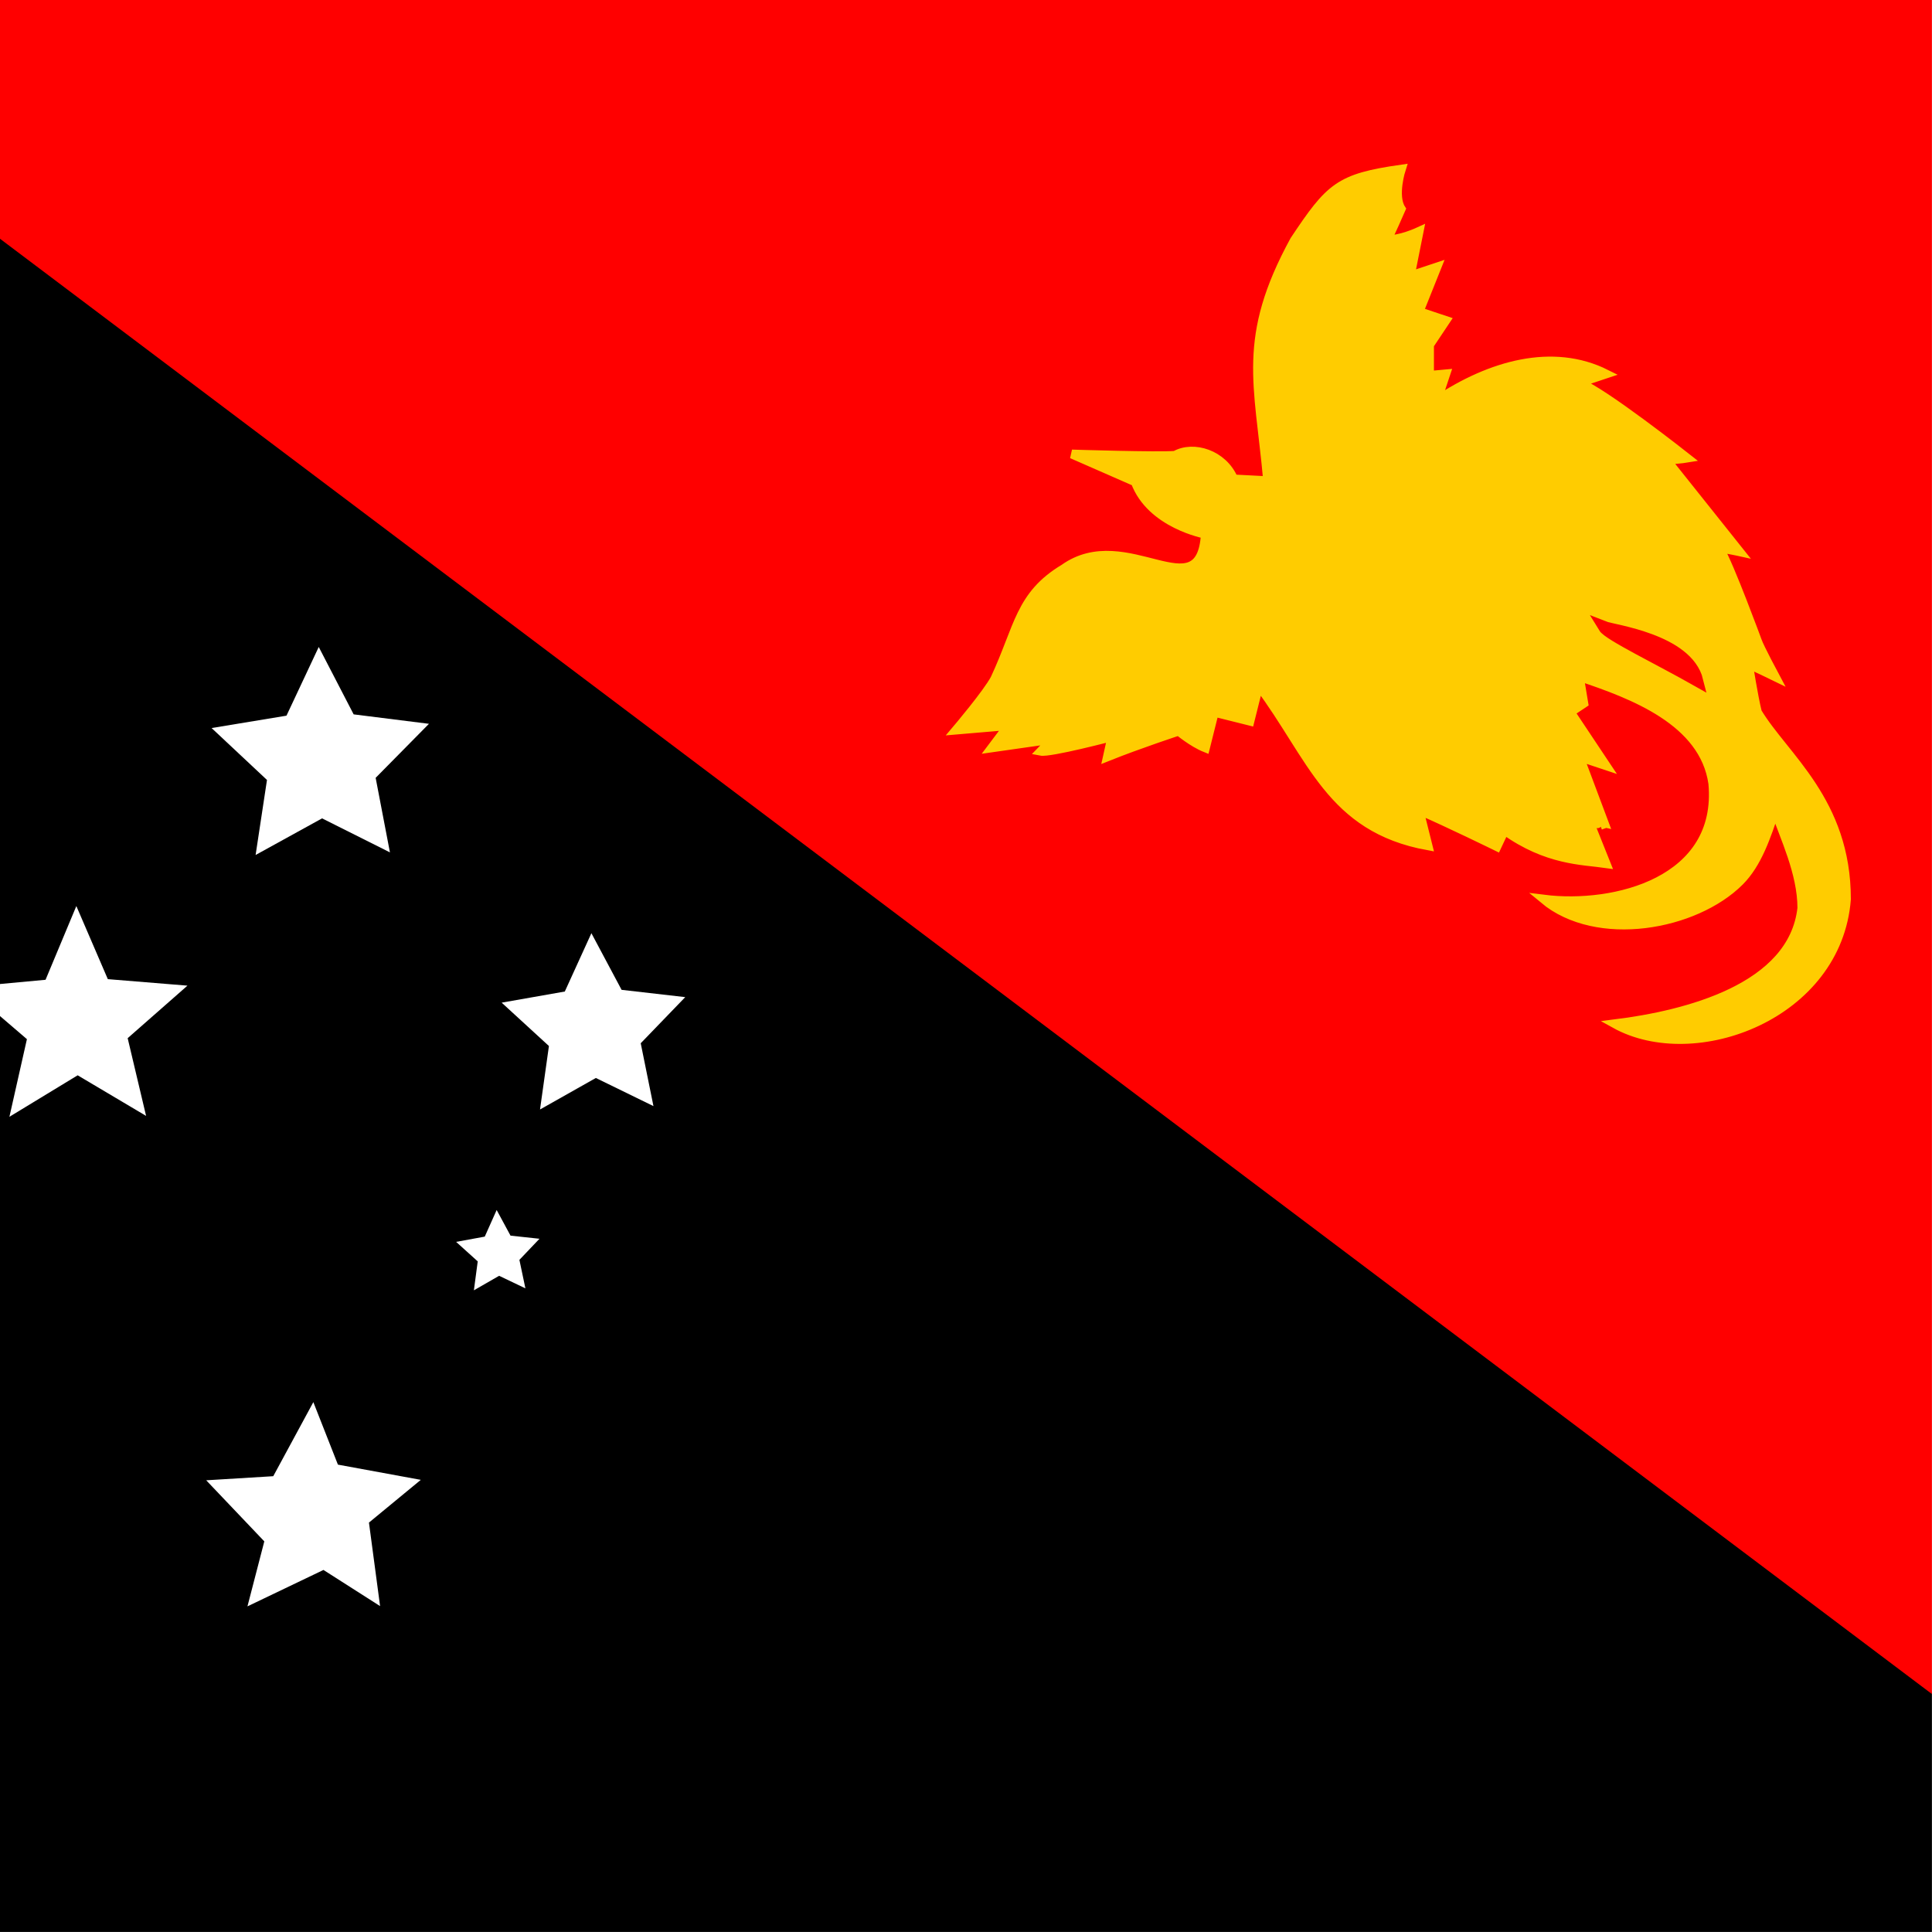
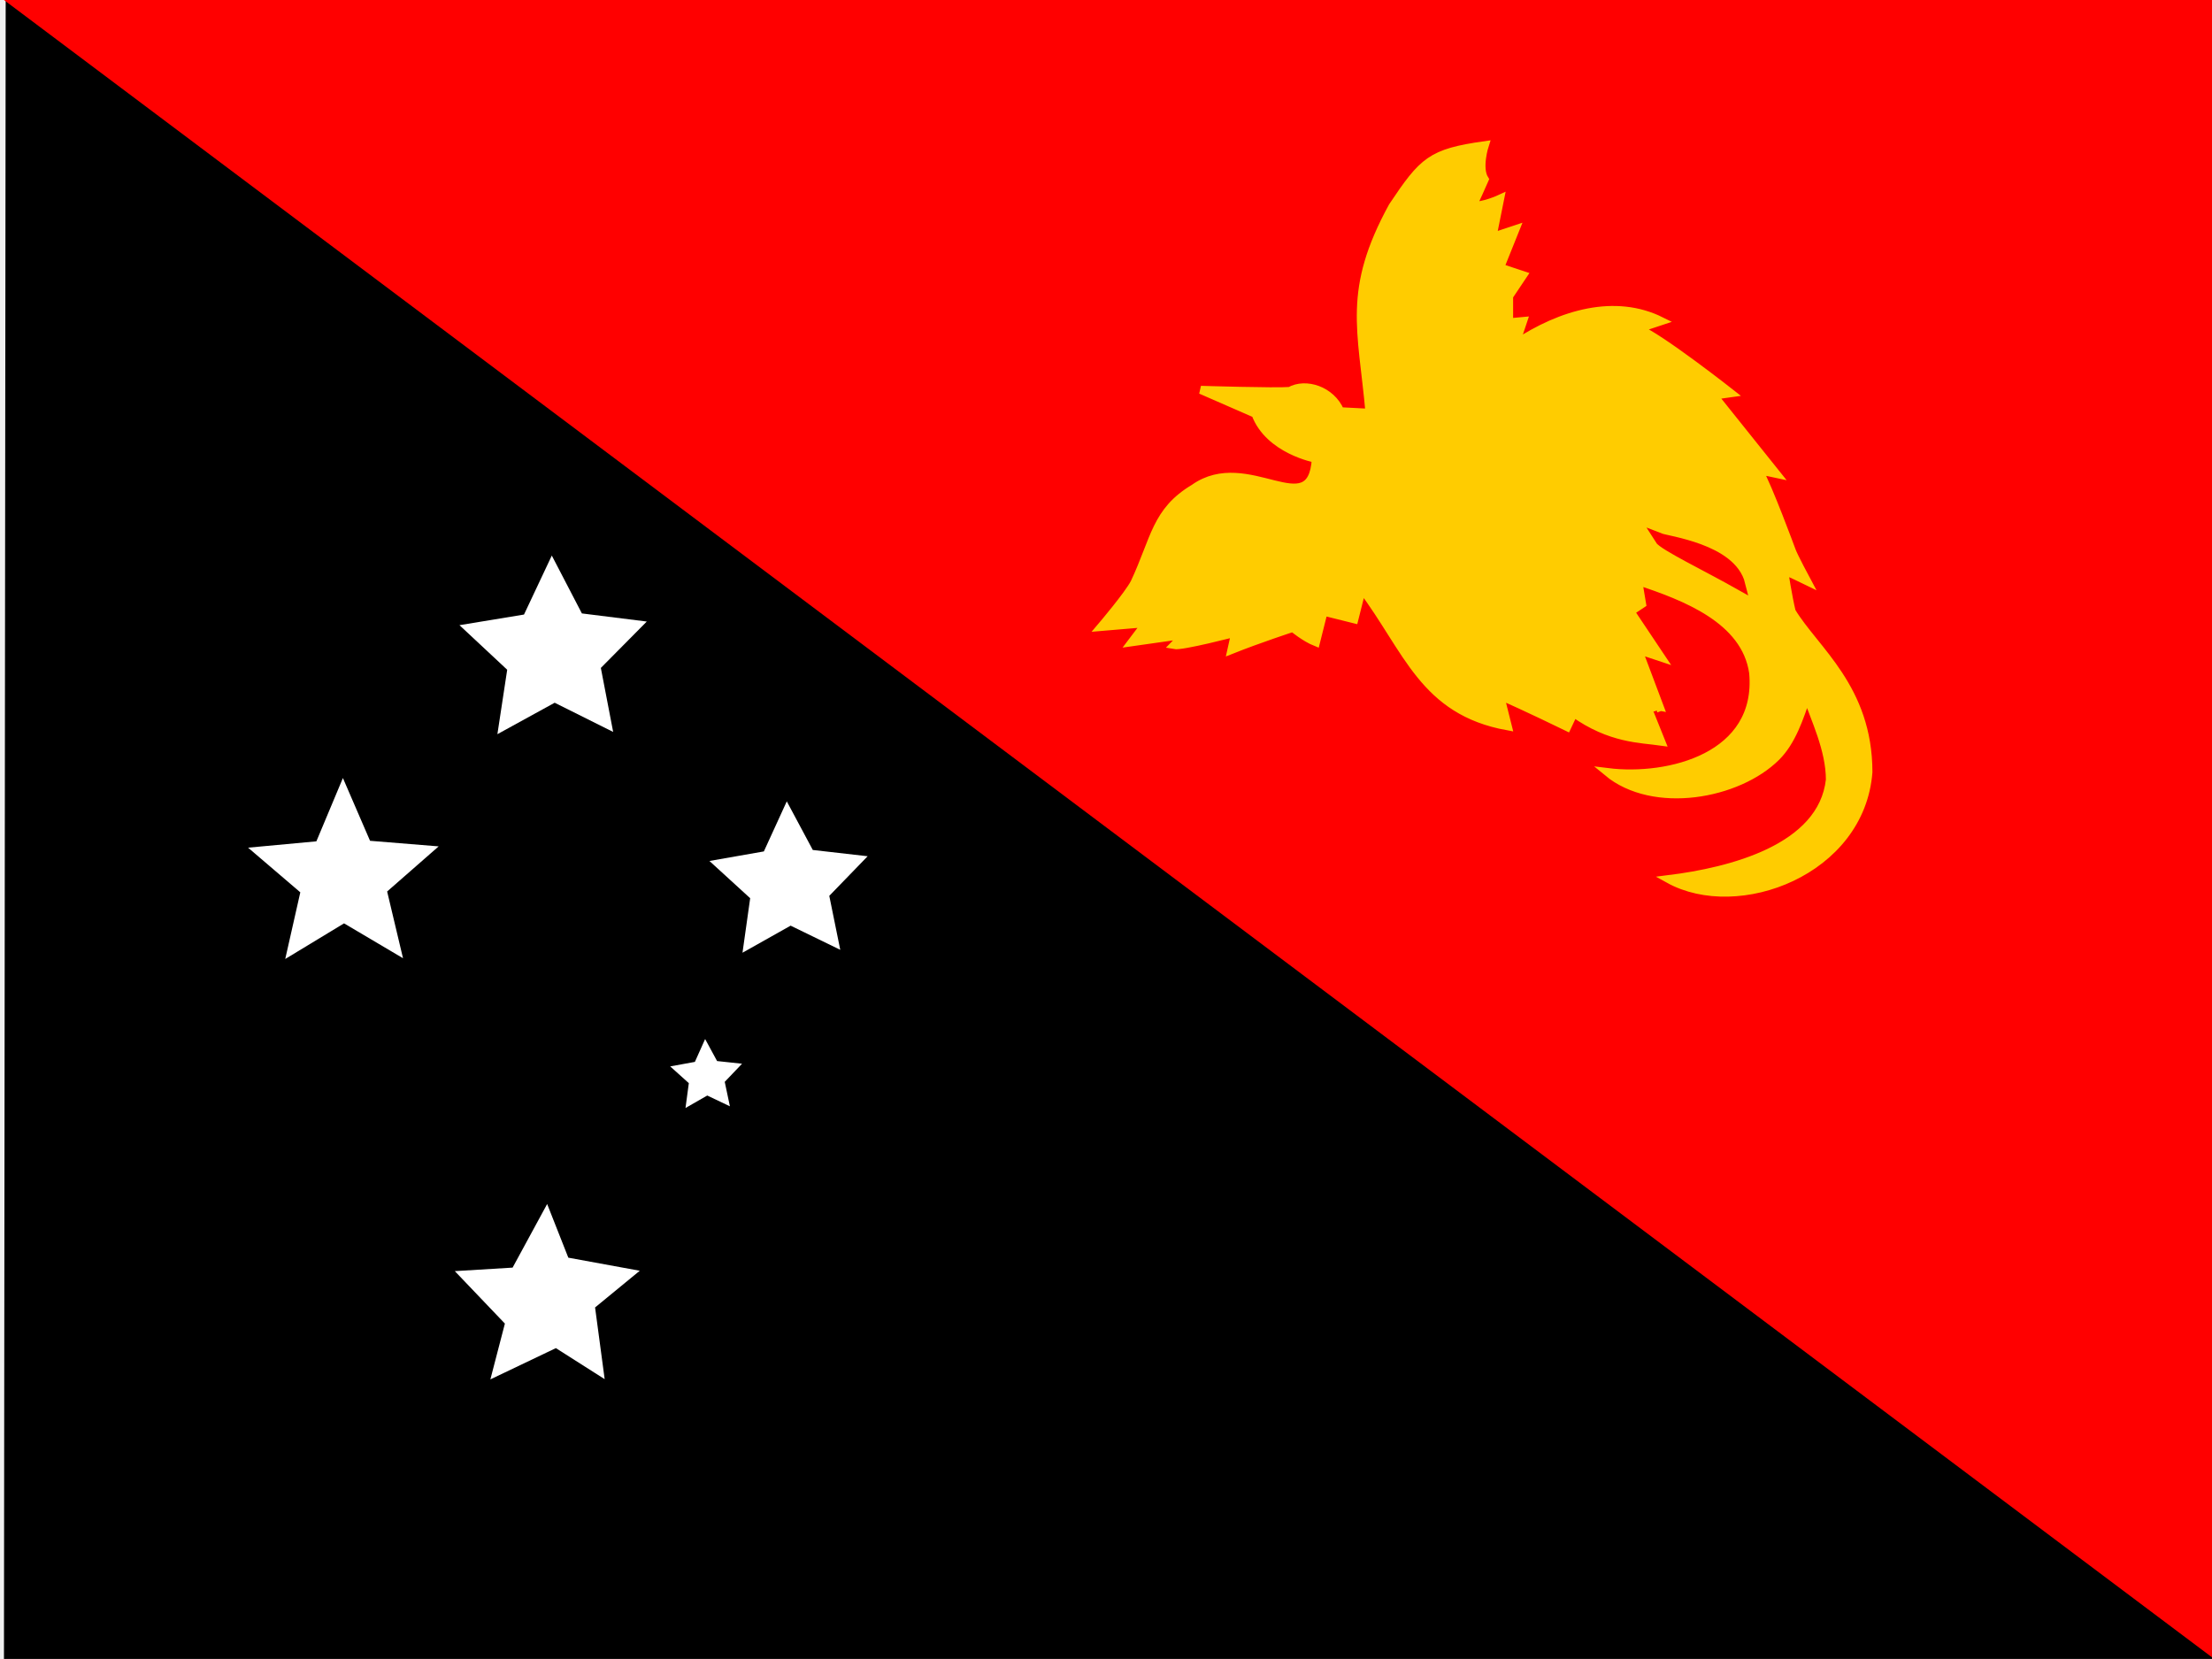
- <svg xmlns="http://www.w3.org/2000/svg" id="svg548" height="512" width="512" version="1.1">
-   <defs id="defs550">
-     <clipPath id="clipPath6582" clipPathUnits="userSpaceOnUse">
-       <rect id="rect6584" fill-opacity="0.67" height="496.06" width="496.06" y="0" x="81.385" />
-     </clipPath>
-   </defs>
-   <g id="flag" clip-path="url(#clipPath6582)" transform="matrix(1.0321 0 0 1.0321 -84 -.00041285)">
-     <g id="g575" fill-rule="evenodd">
+ <svg xmlns="http://www.w3.org/2000/svg" id="svg548" height="480" width="640" version="1.1">
+   <g id="flag" transform="matrix(.94087 0 0 .9375 80.178 0)">
+     <g id="g575" fill-rule="evenodd" transform="matrix(1.0321 0 0 1.0321 -84 -.00041285)">
      <path id="path572" d="m0.514 0-0.514 496.06h659.05l-658.54-496.06z" />
      <path id="path574" d="m0.514 0-0.514 496.06h659.05l-658.54-496.06z" transform="matrix(-1 0 0 -1 659.05 496.06)" fill="#f00" />
    </g>
-     <g id="g578" transform="matrix(2.286 0 0 2.286 0 -.000015259)">
-       <path id="selection_to_path" d="m178 54l-3.84-0.2c-1.18-2.78-4.513-3.823-6.563-2.653-1.86 0.16-11.6-0.147-11.6-0.147l7.12 3.12c1.76 4.76 7.88 5.88 7.88 5.88-0.543 8.775-8.881-1.132-15.881 3.868-5 3-5.059 6.583-7.761 12.371-0.84 1.609-4.36 5.761-4.36 5.761l5.88-0.5-1.88 2.5 7-1s-0.94 0.785-1.5 1.38c1.037 0.203 8-1.63 8-1.63l-0.5 2.25c3.57-1.43 8-2.88 8-2.88s1.57 1.31 3 1.88l1-4 4 1 1-4c6 8 8 16 19 18l-1-4c3.06 1.31 8.74 4.09 8.74 4.09l0.86-1.83c4.77 3.42 8.73 3.36 11.4 3.74 0 0-1.99-4.98-2-5 0.13 0.05 1.99 1.01 2 1 0 0-3-8-3-8s3 1 3 1l-4-6 1.5-1-0.5-3c6 2 14 5 15 12 1 11-11 14-19 13 6 5 17 3 22-2 2-2 3-5 4-8 1 3 3 7 3 11-1 9-13 12-21 13 9 5 25-1 26-14 0-11-7-16-10-21-0.45-1.82-1-5.38-1-5.38 0.388 0.114 3 1.39 3 1.39s-1.77-3.31-2-4.01c0 0-3.12-8.5-4.25-10.38 0.186-0.105 2.25 0.35 2.25 0.35l-8.19-10.27s1.976-0.18 2.32-0.24c0 0-9.52-7.51-12.13-8.46 0 0 3-1 3-1-6-3-13-1-19 3l1-3-1.83 0.17v-3.43s1.83-2.74 1.83-2.74-3-1-3-1l2-5s-3 1-3 1l1-5s-2.24 1.04-3.6 0.89c0.05 0.11 1.59-3.42 1.59-3.42-0.95-1.49 0.01-4.47 0.01-4.47-7 1-8 2-12 8-6 11-4 16-3 27z" stroke="#fc0" fill="#fc0" />
-       <path id="path566" d="m215.78 70.438c0.521 0.859 6.197 3.594 10.468 6.016-1.146-4.609-9.479-5.625-10.468-6.016z" fill-rule="evenodd" stroke="#f00" stroke-width="1pt" fill="#f00" />
-       <polygon id="polygon567" fill="#fff" fill-rule="evenodd" d="m 78.294,180.397 -6.36,-4.057 -8.537,4.088 1.893,-7.303 -6.526,-6.855 7.53,-0.456 4.503,-8.325 2.761,7.021 9.309,1.71 -5.824,4.795 z" stroke-width="1pt" points="78.294 180.4 71.934 176.34 63.397 180.43 65.29 173.13 58.764 166.27 66.295 165.81 70.798 157.49 73.558 164.51 82.868 166.22 77.044 171.02" />
-       <polygon id="polygon568" fill="#fff" fill-rule="evenodd" d="m 94.617,144.708 -2.951,-1.412 -2.836,1.63 0.431,-3.242 -2.427,-2.193 3.217,-0.592 1.336,-2.986 1.557,2.877 3.252,0.348 -2.255,2.37 z" stroke-width="1pt" points="94.617 144.71 91.666 143.3 88.83 144.93 89.262 141.68 86.835 139.49 90.052 138.9 91.388 135.91 92.945 138.79 96.198 139.14 93.943 141.51" />
-       <polygon id="polygon569" fill="#fff" fill-rule="evenodd" d="m 109.003,124.236 -6.474,-3.156 -6.27,3.544 1.001,-7.133 -5.309,-4.868 7.093,-1.252 2.989,-6.553 3.383,6.359 7.156,0.818 -5.002,5.182 z" stroke-width="1pt" points="109 124.24 102.53 121.08 96.258 124.62 97.259 117.49 91.95 112.62 99.043 111.37 102.03 104.82 105.42 111.18 112.57 112 107.57 117.18" />
-       <polygon id="polygon570" fill="#fff" fill-rule="evenodd" d="m 79.401,95.74 -7.621,-3.819 -7.467,4.113 1.277,-8.428 -6.219,-5.83 8.411,-1.39 3.623,-7.716 3.921,7.569 8.458,1.061 -5.987,6.068 z" stroke-width="1pt" points="79.401 95.74 71.779 91.921 64.313 96.034 65.59 87.606 59.37 81.776 67.781 80.386 71.404 72.669 75.325 80.239 83.783 81.3 77.796 87.368" />
-       <polygon id="polygon571" fill="#fff" fill-rule="evenodd" transform="translate(1.1066 -.000015259)" d="m 50.905,125.343 -7.686,-4.563 -7.665,4.666 1.965,-8.72 -6.806,-5.848 8.901,-0.826 3.458,-8.28 3.536,8.21 8.944,0.73 -6.715,5.9 z" stroke-width="1pt" points="50.905 125.34 43.219 120.78 35.554 125.44 37.519 116.72 30.712 110.88 39.613 110.05 43.071 101.77 46.607 109.98 55.551 110.71 48.836 116.61" />
+     <g id="g578" transform="matrix(2.3594 0 0 2.3594 -84 -.0004286)">
+       <path id="selection_to_path" d="m178 54l-3.84-0.2c-1.18-2.78-4.513-3.823-6.563-2.653-1.86 0.16-11.6-0.147-11.6-0.147l7.12 3.12c1.76 4.76 7.88 5.88 7.88 5.88-0.543 8.775-8.881-1.132-15.881 3.868-5 3-5.059 6.583-7.761 12.371-0.84 1.609-4.36 5.761-4.36 5.761l5.88-0.5-1.88 2.5 7-1s-0.94 0.785-1.5 1.38c1.037 0.203 8-1.63 8-1.63l-0.5 2.25c3.57-1.43 8-2.88 8-2.88s1.57 1.31 3 1.88l1-4 4 1 1-4c6 8 8 16 19 18l-1-4c3.06 1.31 8.74 4.09 8.74 4.09l0.86-1.83c4.77 3.42 8.73 3.36 11.4 3.74 0 0-1.99-4.98-2-5 0.13 0.05 1.99 1.01 2 1 0 0-3-8-3-8s3 1 3 1l-4-6 1.5-1-0.5-3c6 2 14 5 15 12 1 11-11 14-19 13 6 5 17 3 22-2 2-2 3-5 4-8 1 3 3 7 3 11-1 9-13 12-21 13 9 5 25-1 26-14 0-11-7-16-10-21-0.45-1.82-1-5.38-1-5.38 0.388 0.114 3 1.39 3 1.39s-1.77-3.31-2-4.01c0 0-3.12-8.5-4.25-10.38 0.186-0.105 2.25 0.35 2.25 0.35l-8.19-10.27s1.976-0.18 2.32-0.24c0 0-9.52-7.51-12.13-8.46 0 0 3-1 3-1-6-3-13-1-19 3l1-3-1.83 0.17v-3.43s1.83-2.74 1.83-2.74-3-1-3-1l2-5s-3 1-3 1l1-5s-2.24 1.04-3.6 0.89c0.05 0.11 1.59-3.42 1.59-3.42-0.95-1.49 0.01-4.47 0.01-4.47-7 1-8 2-12 8-6 11-4 16-3 27z" stroke="#fc0" stroke-width="1.065" fill="#fc0" />
+       <path id="path566" d="m215.78 70.438c0.521 0.859 6.197 3.594 10.468 6.016-1.146-4.609-9.479-5.625-10.468-6.016z" fill-rule="evenodd" stroke="#f00" stroke-width="1.065pt" fill="#f00" />
+       <polygon id="polygon567" d="m 78.294,180.397 -6.36,-4.057 -8.537,4.088 1.893,-7.303 -6.526,-6.855 7.53,-0.456 4.503,-8.325 2.761,7.021 9.309,1.71 -5.824,4.795 z" fill-rule="evenodd" points="78.294 180.4 71.934 176.34 63.397 180.43 65.29 173.13 58.764 166.27 66.295 165.81 70.798 157.49 73.558 164.51 82.868 166.22 77.044 171.02" stroke-width="1pt" fill="#fff" />
+       <polygon id="polygon568" d="m 94.617,144.708 -2.951,-1.412 -2.836,1.63 0.431,-3.242 -2.427,-2.193 3.217,-0.592 1.336,-2.986 1.557,2.877 3.252,0.348 -2.255,2.37 z" fill-rule="evenodd" points="94.617 144.71 91.666 143.3 88.83 144.93 89.262 141.68 86.835 139.49 90.052 138.9 91.388 135.91 92.945 138.79 96.198 139.14 93.943 141.51" stroke-width="1pt" fill="#fff" />
+       <polygon id="polygon569" d="m 109.003,124.236 -6.474,-3.156 -6.27,3.544 1.001,-7.133 -5.309,-4.868 7.093,-1.252 2.989,-6.553 3.383,6.359 7.156,0.818 -5.002,5.182 z" fill-rule="evenodd" points="109 124.24 102.53 121.08 96.258 124.62 97.259 117.49 91.95 112.62 99.043 111.37 102.03 104.82 105.42 111.18 112.57 112 107.57 117.18" stroke-width="1pt" fill="#fff" />
+       <polygon id="polygon570" d="m 79.401,95.74 -7.621,-3.819 -7.467,4.113 1.277,-8.428 -6.219,-5.83 8.411,-1.39 3.623,-7.716 3.921,7.569 8.458,1.061 -5.987,6.068 z" fill-rule="evenodd" points="79.401 95.74 71.779 91.921 64.313 96.034 65.59 87.606 59.37 81.776 67.781 80.386 71.404 72.669 75.325 80.239 83.783 81.3 77.796 87.368" stroke-width="1pt" fill="#fff" />
+       <polygon id="polygon571" d="m 50.905,125.343 -7.686,-4.563 -7.665,4.666 1.965,-8.72 -6.806,-5.848 8.901,-0.826 3.458,-8.28 3.536,8.21 8.944,0.73 -6.715,5.9 z" fill-rule="evenodd" transform="translate(1.1066 -.000015259)" points="50.905 125.34 43.219 120.78 35.554 125.44 37.519 116.72 30.712 110.88 39.613 110.05 43.071 101.77 46.607 109.98 55.551 110.71 48.836 116.61" stroke-width="1pt" fill="#fff" />
    </g>
  </g>
</svg>
